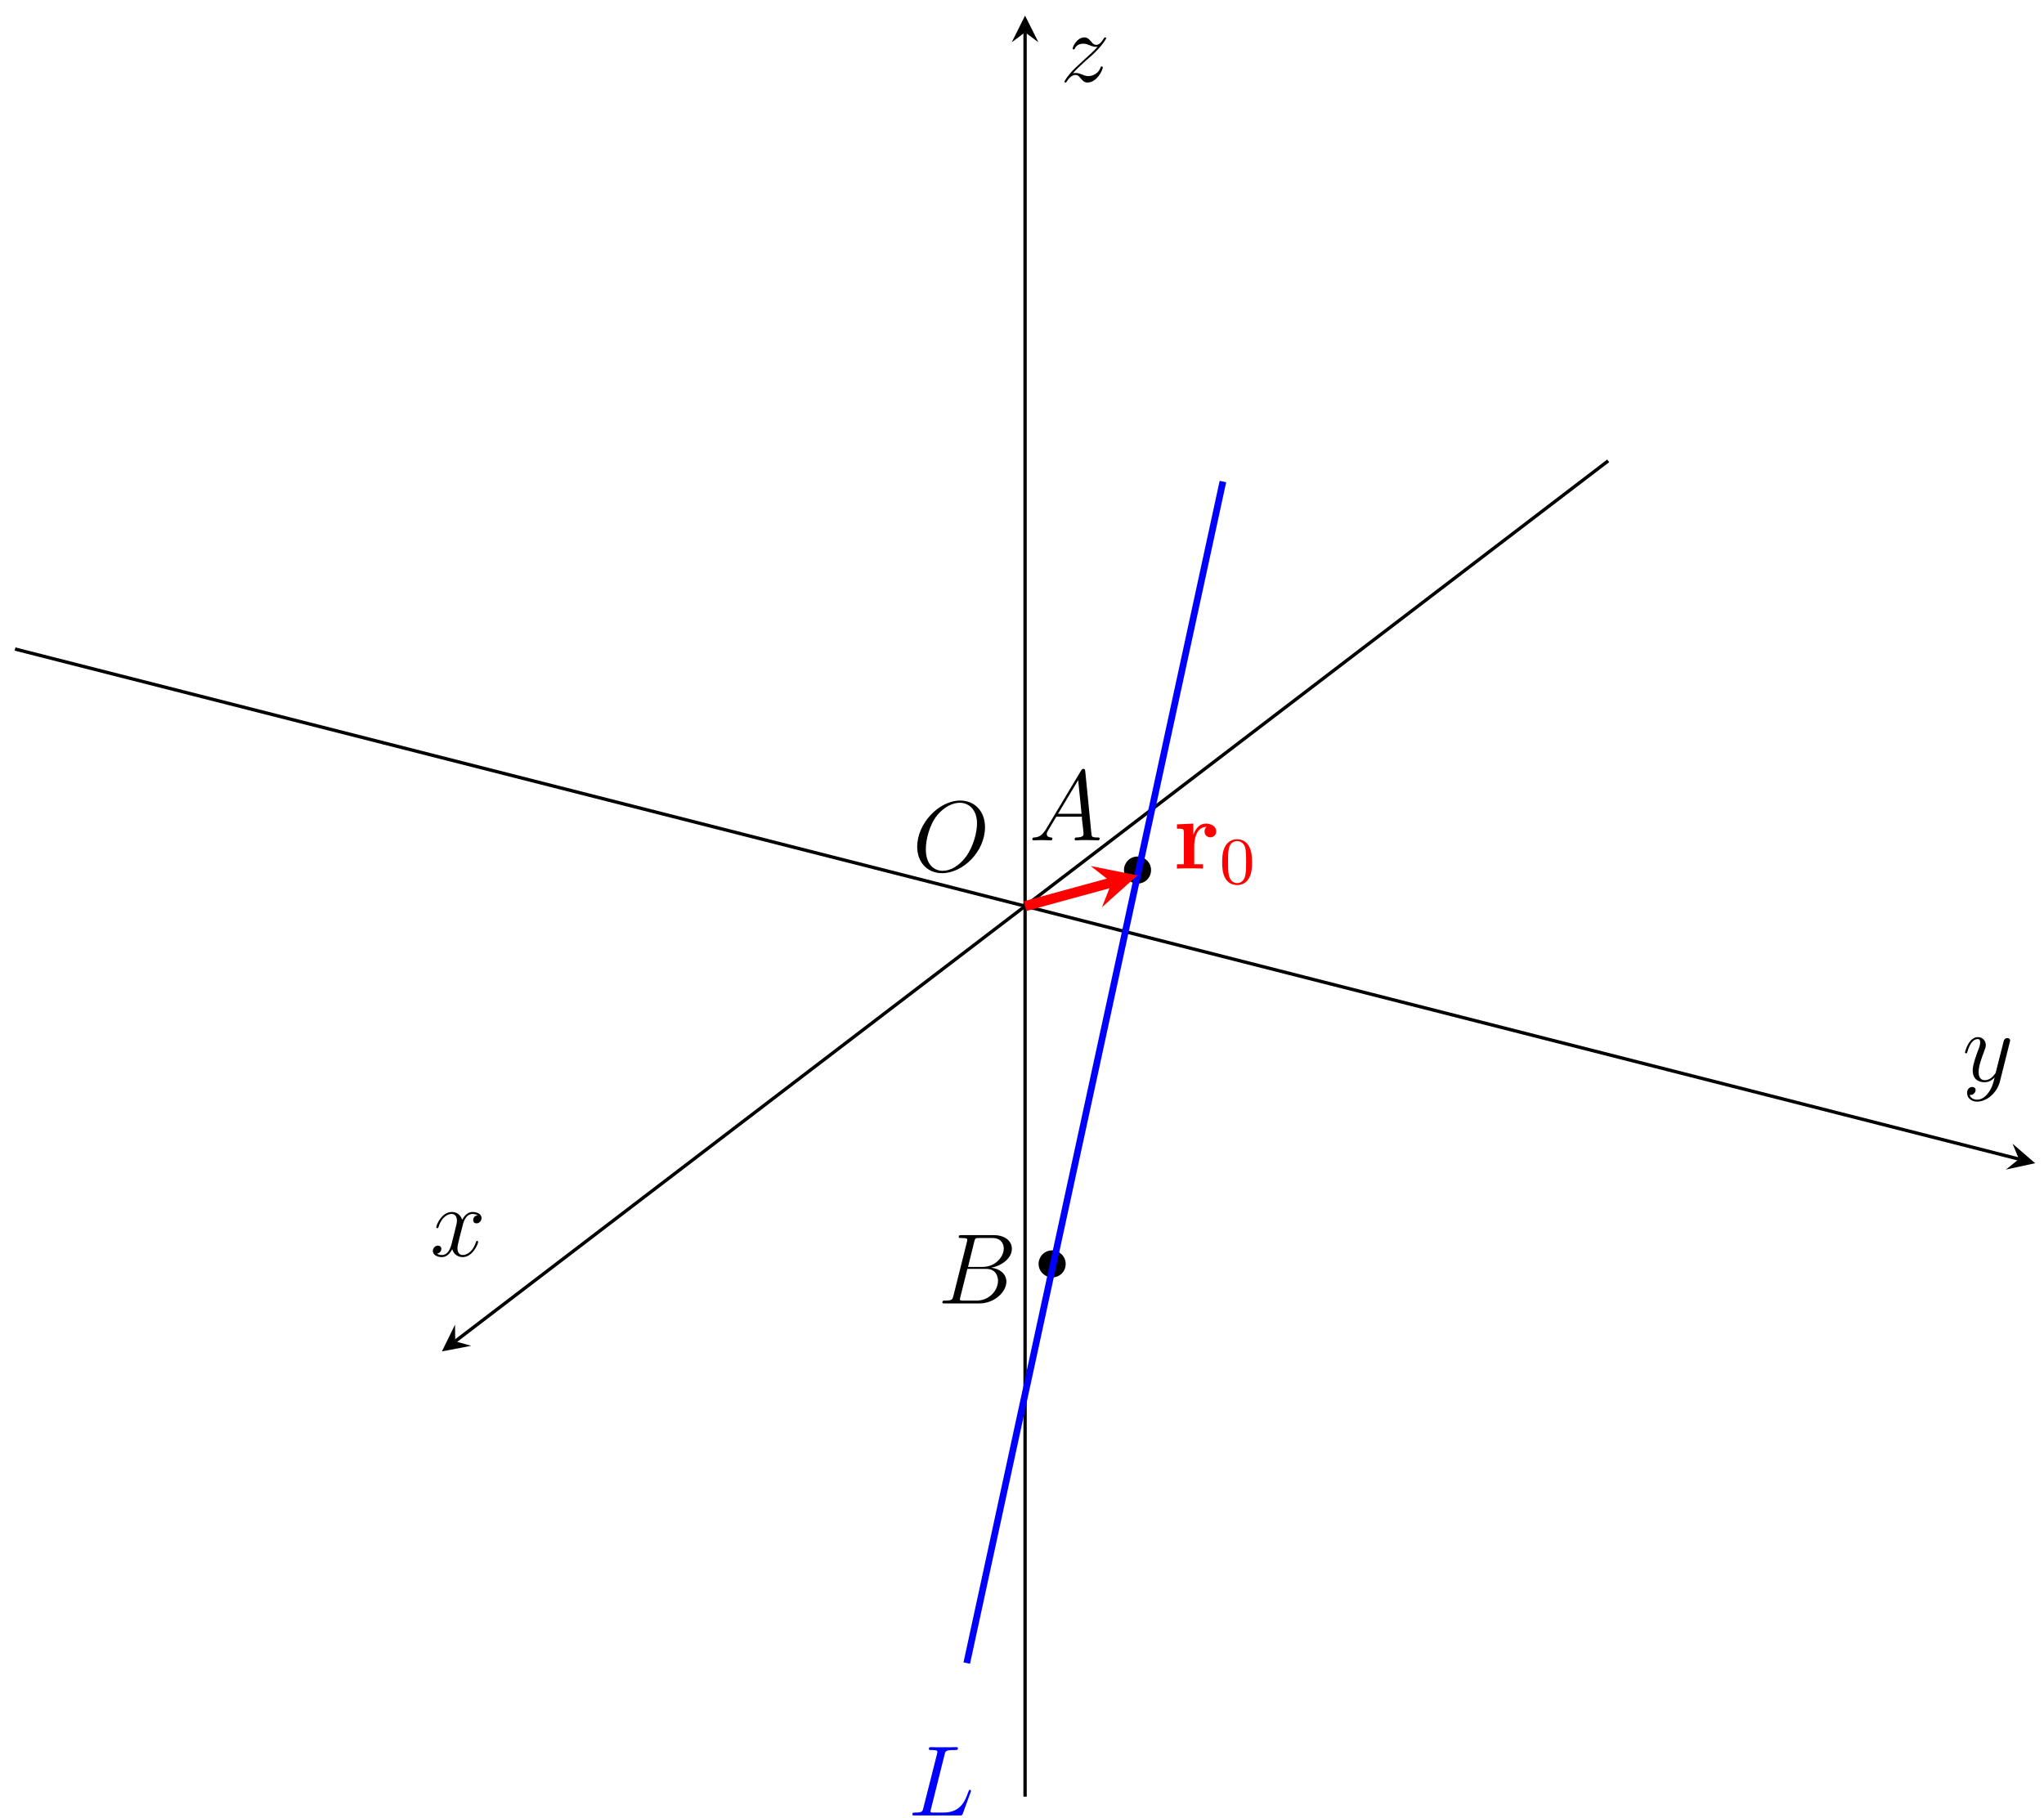
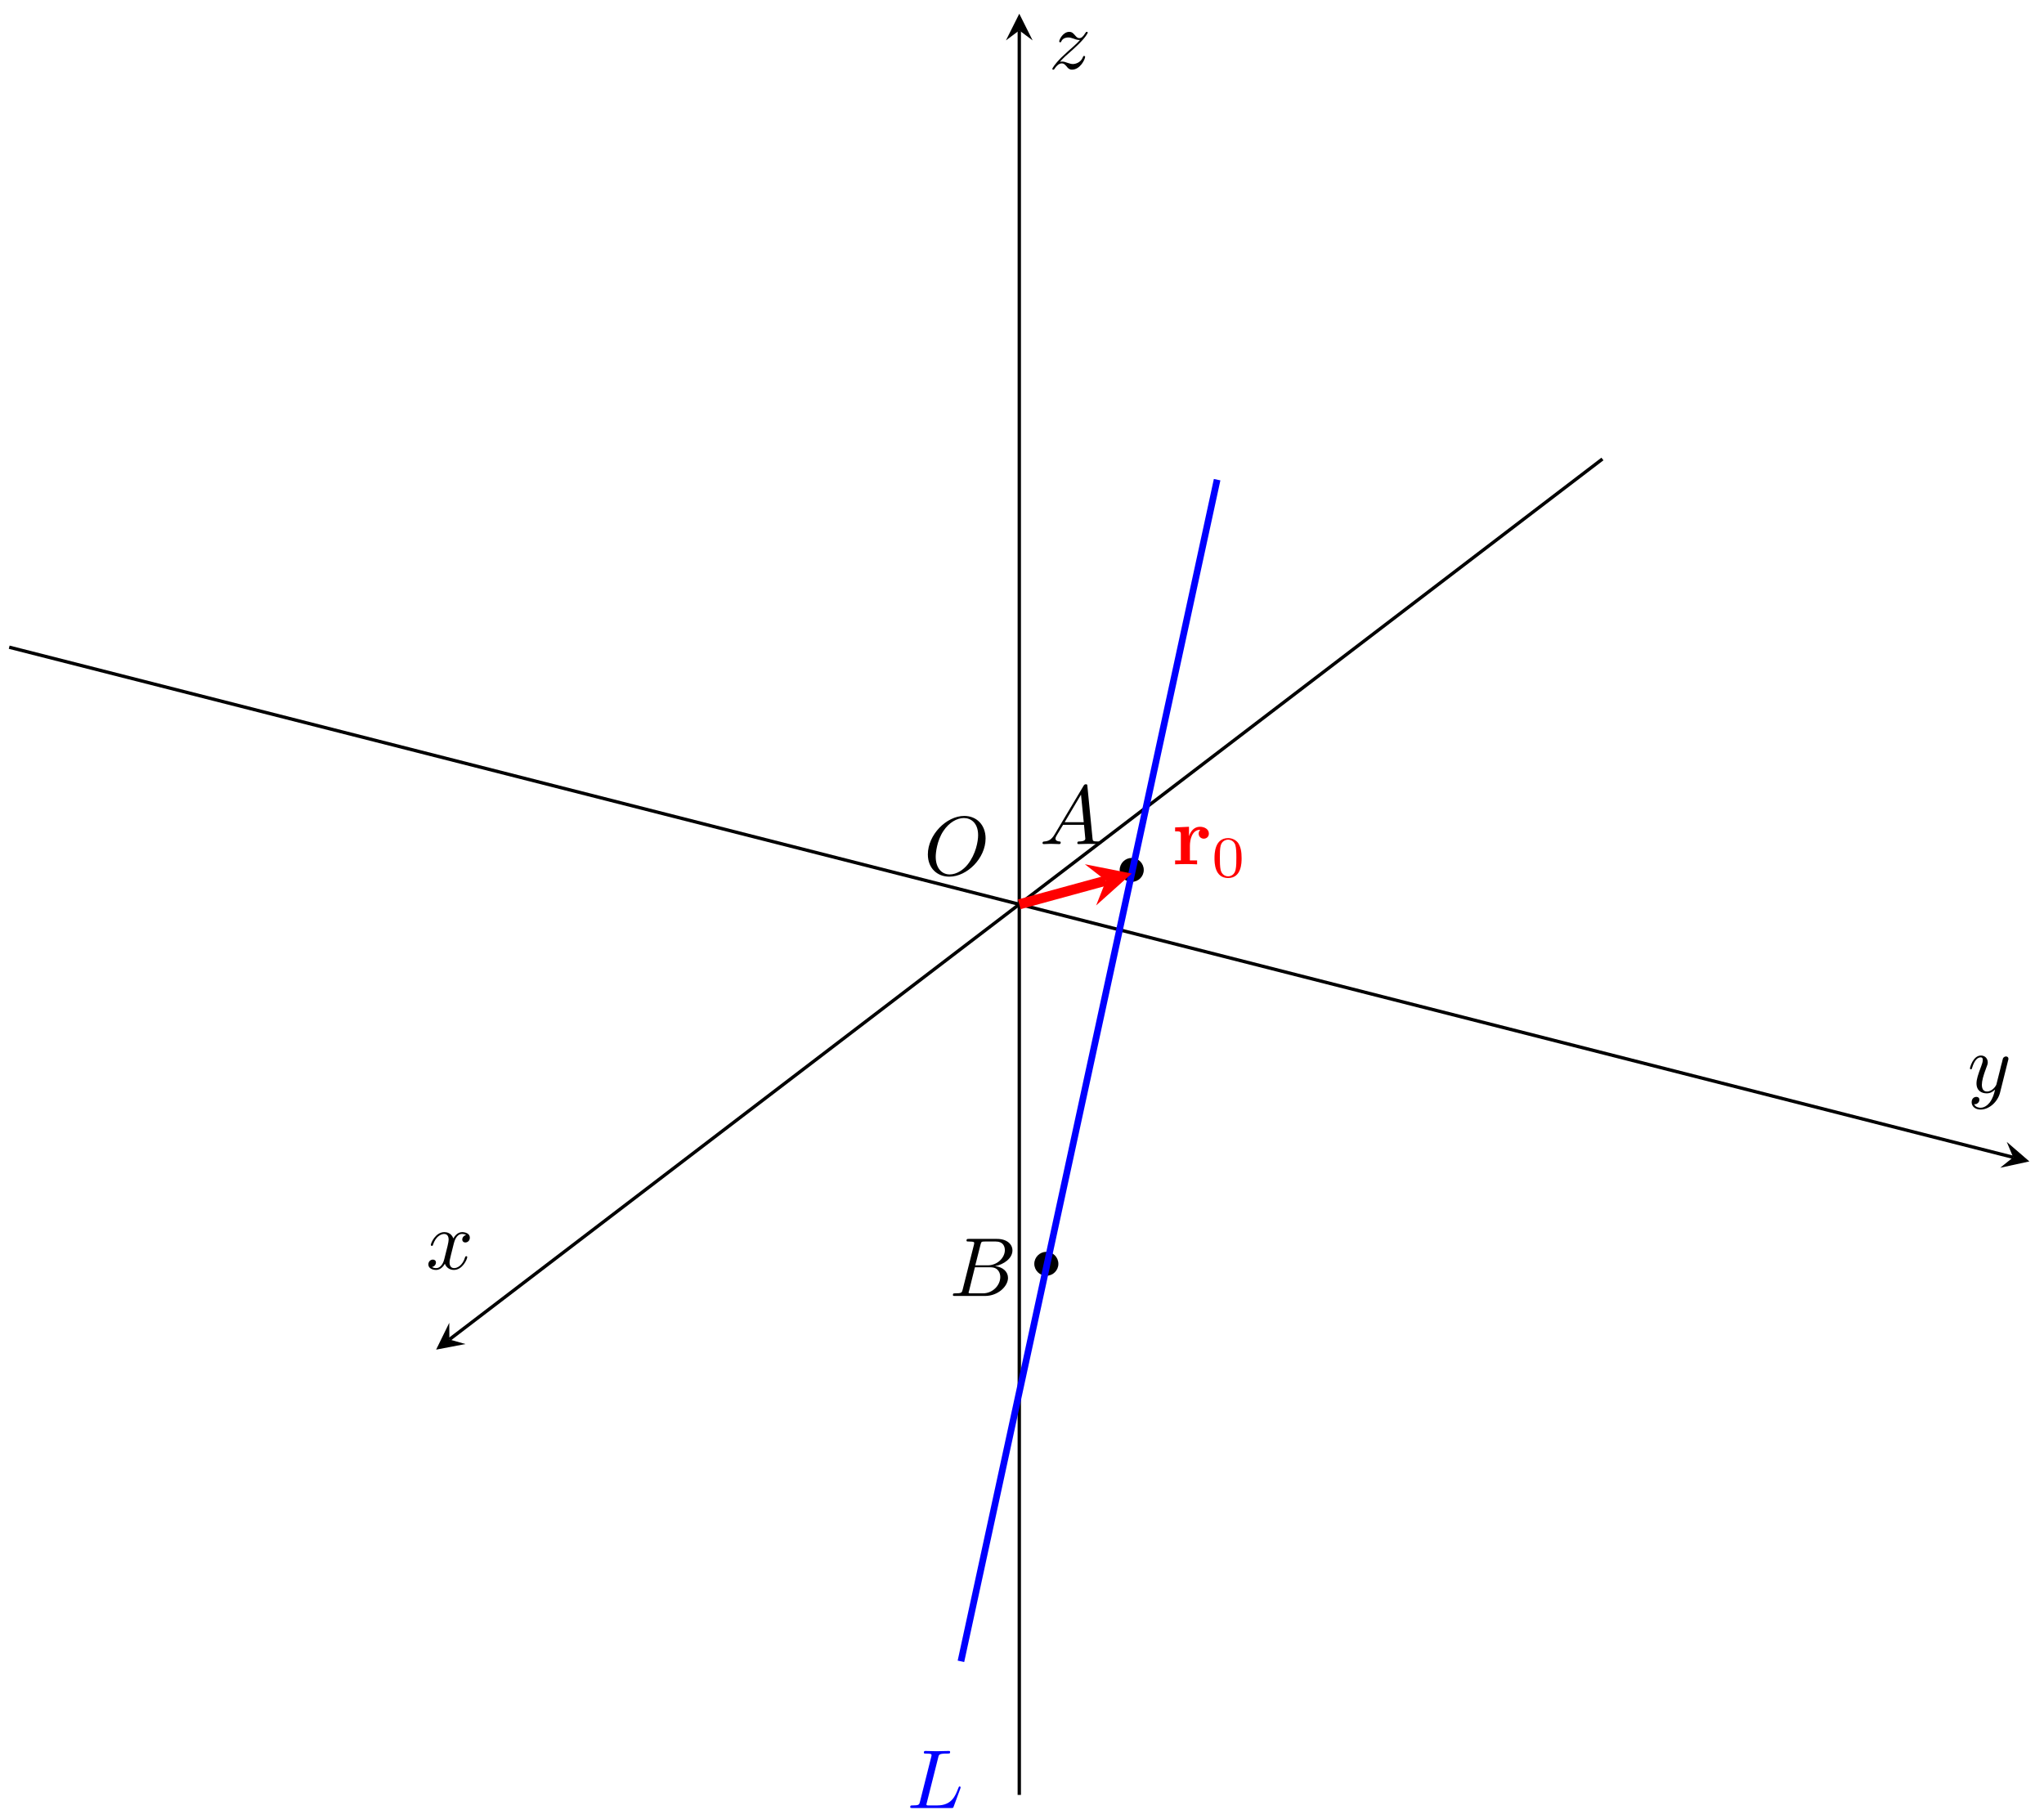
- <svg xmlns="http://www.w3.org/2000/svg" xmlns:xlink="http://www.w3.org/1999/xlink" width="244pt" height="217pt" viewBox="0 0 244 217" version="1.1">
+ <svg xmlns="http://www.w3.org/2000/svg" xmlns:xlink="http://www.w3.org/1999/xlink" width="244pt" height="216pt" viewBox="0 0 244 216" version="1.1">
  <defs>
    <g>
      <symbol overflow="visible" id="glyph0-0">
        <path style="stroke:none;" d="" />
      </symbol>
      <symbol overflow="visible" id="glyph0-1">
-         <path style="stroke:none;" d="M 8.672 -5.234 C 8.672 -7.203 7.391 -8.422 5.719 -8.422 C 3.156 -8.422 0.578 -5.672 0.578 -2.906 C 0.578 -1.031 1.812 0.25 3.547 0.25 C 6.062 0.25 8.672 -2.359 8.672 -5.234 Z M 3.625 -0.031 C 2.641 -0.031 1.609 -0.734 1.609 -2.609 C 1.609 -3.688 2 -5.469 2.969 -6.672 C 3.844 -7.719 4.859 -8.156 5.656 -8.156 C 6.703 -8.156 7.719 -7.391 7.719 -5.672 C 7.719 -4.609 7.266 -2.938 6.469 -1.812 C 5.594 -0.578 4.5 -0.031 3.625 -0.031 Z M 3.625 -0.031 " />
+         <path style="stroke:none;" d="M 7.375 -4.344 C 7.375 -5.953 6.312 -7.031 4.828 -7.031 C 2.688 -7.031 0.484 -4.766 0.484 -2.438 C 0.484 -0.781 1.609 0.219 3.047 0.219 C 5.156 0.219 7.375 -1.969 7.375 -4.344 Z M 3.094 -0.047 C 2.109 -0.047 1.422 -0.844 1.422 -2.156 C 1.422 -2.609 1.562 -4.062 2.328 -5.219 C 3.016 -6.266 3.984 -6.781 4.781 -6.781 C 5.594 -6.781 6.484 -6.219 6.484 -4.734 C 6.484 -4.016 6.219 -2.469 5.234 -1.234 C 4.75 -0.625 3.938 -0.047 3.094 -0.047 Z M 3.094 -0.047 " />
      </symbol>
      <symbol overflow="visible" id="glyph0-2">
-         <path style="stroke:none;" d="M 2.031 -1.328 C 1.609 -0.625 1.203 -0.375 0.641 -0.344 C 0.5 -0.328 0.406 -0.328 0.406 -0.125 C 0.406 -0.047 0.469 0 0.547 0 C 0.766 0 1.297 -0.031 1.516 -0.031 C 1.859 -0.031 2.25 0 2.578 0 C 2.656 0 2.797 0 2.797 -0.234 C 2.797 -0.328 2.703 -0.344 2.625 -0.344 C 2.359 -0.375 2.125 -0.469 2.125 -0.75 C 2.125 -0.922 2.203 -1.047 2.359 -1.312 L 3.266 -2.828 L 6.312 -2.828 C 6.328 -2.719 6.328 -2.625 6.328 -2.516 C 6.375 -2.203 6.516 -0.953 6.516 -0.734 C 6.516 -0.375 5.906 -0.344 5.719 -0.344 C 5.578 -0.344 5.453 -0.344 5.453 -0.125 C 5.453 0 5.562 0 5.625 0 C 5.828 0 6.078 -0.031 6.281 -0.031 L 6.953 -0.031 C 7.688 -0.031 8.219 0 8.219 0 C 8.312 0 8.438 0 8.438 -0.234 C 8.438 -0.344 8.328 -0.344 8.156 -0.344 C 7.5 -0.344 7.484 -0.453 7.453 -0.812 L 6.719 -8.266 C 6.688 -8.516 6.641 -8.531 6.516 -8.531 C 6.391 -8.531 6.328 -8.516 6.219 -8.328 Z M 3.469 -3.172 L 5.875 -7.188 L 6.281 -3.172 Z M 3.469 -3.172 " />
+         <path style="stroke:none;" d="M 1.781 -1.141 C 1.391 -0.484 1 -0.344 0.562 -0.312 C 0.438 -0.297 0.344 -0.297 0.344 -0.109 C 0.344 -0.047 0.406 0 0.484 0 C 0.75 0 1.062 -0.031 1.328 -0.031 C 1.672 -0.031 2.016 0 2.328 0 C 2.391 0 2.516 0 2.516 -0.188 C 2.516 -0.297 2.438 -0.312 2.359 -0.312 C 2.141 -0.328 1.891 -0.406 1.891 -0.656 C 1.891 -0.781 1.953 -0.891 2.031 -1.031 L 2.797 -2.297 L 5.297 -2.297 C 5.312 -2.094 5.453 -0.734 5.453 -0.641 C 5.453 -0.344 4.938 -0.312 4.734 -0.312 C 4.594 -0.312 4.5 -0.312 4.5 -0.109 C 4.5 0 4.609 0 4.641 0 C 5.047 0 5.469 -0.031 5.875 -0.031 C 6.125 -0.031 6.766 0 7.016 0 C 7.062 0 7.188 0 7.188 -0.203 C 7.188 -0.312 7.094 -0.312 6.953 -0.312 C 6.344 -0.312 6.344 -0.375 6.312 -0.672 L 5.703 -6.891 C 5.688 -7.094 5.688 -7.141 5.516 -7.141 C 5.359 -7.141 5.312 -7.062 5.25 -6.969 Z M 2.984 -2.609 L 4.938 -5.906 L 5.266 -2.609 Z M 2.984 -2.609 " />
      </symbol>
      <symbol overflow="visible" id="glyph0-3">
-         <path style="stroke:none;" d="M 4.375 -7.344 C 4.484 -7.797 4.531 -7.812 5 -7.812 L 6.547 -7.812 C 7.906 -7.812 7.906 -6.672 7.906 -6.562 C 7.906 -5.594 6.938 -4.359 5.359 -4.359 L 3.641 -4.359 Z M 6.391 -4.266 C 7.703 -4.5 8.875 -5.422 8.875 -6.516 C 8.875 -7.453 8.062 -8.156 6.703 -8.156 L 2.875 -8.156 C 2.641 -8.156 2.531 -8.156 2.531 -7.938 C 2.531 -7.812 2.641 -7.812 2.828 -7.812 C 3.547 -7.812 3.547 -7.719 3.547 -7.594 C 3.547 -7.562 3.547 -7.5 3.5 -7.312 L 1.891 -0.891 C 1.781 -0.469 1.75 -0.344 0.922 -0.344 C 0.688 -0.344 0.578 -0.344 0.578 -0.125 C 0.578 0 0.641 0 0.891 0 L 4.984 0 C 6.812 0 8.219 -1.391 8.219 -2.594 C 8.219 -3.578 7.359 -4.172 6.391 -4.266 Z M 4.703 -0.344 L 3.078 -0.344 C 2.922 -0.344 2.891 -0.344 2.828 -0.359 C 2.688 -0.375 2.672 -0.391 2.672 -0.484 C 2.672 -0.578 2.703 -0.641 2.719 -0.75 L 3.562 -4.125 L 5.812 -4.125 C 7.219 -4.125 7.219 -2.812 7.219 -2.719 C 7.219 -1.562 6.188 -0.344 4.703 -0.344 Z M 4.703 -0.344 " />
+         <path style="stroke:none;" d="M 1.594 -0.781 C 1.5 -0.391 1.469 -0.312 0.688 -0.312 C 0.516 -0.312 0.422 -0.312 0.422 -0.109 C 0.422 0 0.516 0 0.688 0 L 4.25 0 C 5.828 0 7 -1.172 7 -2.156 C 7 -2.875 6.422 -3.453 5.453 -3.562 C 6.484 -3.75 7.531 -4.484 7.531 -5.438 C 7.531 -6.172 6.875 -6.812 5.688 -6.812 L 2.328 -6.812 C 2.141 -6.812 2.047 -6.812 2.047 -6.609 C 2.047 -6.5 2.141 -6.5 2.328 -6.5 C 2.344 -6.5 2.531 -6.5 2.703 -6.484 C 2.875 -6.453 2.969 -6.453 2.969 -6.312 C 2.969 -6.281 2.953 -6.25 2.938 -6.125 Z M 3.094 -3.656 L 3.719 -6.125 C 3.812 -6.469 3.828 -6.5 4.25 -6.5 L 5.547 -6.5 C 6.422 -6.5 6.625 -5.906 6.625 -5.469 C 6.625 -4.594 5.766 -3.656 4.562 -3.656 Z M 2.656 -0.312 C 2.516 -0.312 2.5 -0.312 2.438 -0.312 C 2.328 -0.328 2.297 -0.344 2.297 -0.422 C 2.297 -0.453 2.297 -0.469 2.359 -0.641 L 3.047 -3.422 L 4.922 -3.422 C 5.875 -3.422 6.078 -2.688 6.078 -2.266 C 6.078 -1.281 5.188 -0.312 4 -0.312 Z M 2.656 -0.312 " />
      </symbol>
      <symbol overflow="visible" id="glyph0-4">
-         <path style="stroke:none;" d="M 4.391 -7.25 C 4.5 -7.703 4.531 -7.812 5.578 -7.812 C 5.906 -7.812 5.984 -7.812 5.984 -8.047 C 5.984 -8.156 5.859 -8.156 5.812 -8.156 C 5.562 -8.156 5.297 -8.141 5.062 -8.141 L 3.453 -8.141 C 3.234 -8.141 2.969 -8.156 2.734 -8.156 C 2.641 -8.156 2.516 -8.156 2.516 -7.938 C 2.516 -7.812 2.625 -7.812 2.797 -7.812 C 3.531 -7.812 3.531 -7.719 3.531 -7.594 C 3.531 -7.562 3.531 -7.5 3.484 -7.312 L 1.859 -0.891 C 1.75 -0.469 1.734 -0.344 0.891 -0.344 C 0.672 -0.344 0.547 -0.344 0.547 -0.125 C 0.547 0 0.625 0 0.859 0 L 6.219 0 C 6.484 0 6.484 -0.016 6.578 -0.234 L 7.5 -2.766 C 7.516 -2.828 7.547 -2.906 7.547 -2.938 C 7.547 -3.016 7.484 -3.062 7.422 -3.062 C 7.406 -3.062 7.344 -3.062 7.328 -3.016 C 7.297 -3 7.297 -2.969 7.203 -2.75 C 6.828 -1.703 6.281 -0.344 4.266 -0.344 L 3.125 -0.344 C 2.953 -0.344 2.922 -0.344 2.859 -0.359 C 2.719 -0.375 2.719 -0.391 2.719 -0.484 C 2.719 -0.578 2.734 -0.641 2.766 -0.75 Z M 4.391 -7.25 " />
+         <path style="stroke:none;" d="M 3.734 -6.031 C 3.812 -6.391 3.844 -6.5 4.781 -6.5 C 5.078 -6.5 5.156 -6.5 5.156 -6.688 C 5.156 -6.812 5.047 -6.812 5 -6.812 C 4.672 -6.812 3.859 -6.781 3.531 -6.781 C 3.234 -6.781 2.5 -6.812 2.203 -6.812 C 2.141 -6.812 2.016 -6.812 2.016 -6.609 C 2.016 -6.5 2.109 -6.5 2.297 -6.5 C 2.312 -6.5 2.5 -6.5 2.672 -6.484 C 2.844 -6.453 2.938 -6.453 2.938 -6.312 C 2.938 -6.281 2.938 -6.25 2.906 -6.125 L 1.562 -0.781 C 1.469 -0.391 1.453 -0.312 0.656 -0.312 C 0.484 -0.312 0.391 -0.312 0.391 -0.109 C 0.391 0 0.484 0 0.656 0 L 5.281 0 C 5.516 0 5.516 0 5.578 -0.172 L 6.375 -2.328 C 6.406 -2.438 6.406 -2.453 6.406 -2.469 C 6.406 -2.5 6.375 -2.578 6.297 -2.578 C 6.203 -2.578 6.188 -2.516 6.125 -2.359 C 5.781 -1.453 5.344 -0.312 3.625 -0.312 L 2.688 -0.312 C 2.547 -0.312 2.516 -0.312 2.469 -0.312 C 2.359 -0.328 2.328 -0.344 2.328 -0.422 C 2.328 -0.453 2.328 -0.469 2.375 -0.641 Z M 3.734 -6.031 " />
      </symbol>
      <symbol overflow="visible" id="glyph0-5">
-         <path style="stroke:none;" d="M 5.672 -4.875 C 5.281 -4.812 5.141 -4.516 5.141 -4.297 C 5.141 -4 5.359 -3.906 5.531 -3.906 C 5.891 -3.906 6.141 -4.219 6.141 -4.547 C 6.141 -5.047 5.562 -5.266 5.062 -5.266 C 4.344 -5.266 3.938 -4.547 3.828 -4.328 C 3.547 -5.219 2.812 -5.266 2.594 -5.266 C 1.375 -5.266 0.734 -3.703 0.734 -3.438 C 0.734 -3.391 0.781 -3.328 0.859 -3.328 C 0.953 -3.328 0.984 -3.406 1 -3.453 C 1.406 -4.781 2.219 -5.031 2.562 -5.031 C 3.094 -5.031 3.203 -4.531 3.203 -4.25 C 3.203 -3.984 3.125 -3.703 2.984 -3.125 L 2.578 -1.5 C 2.406 -0.781 2.062 -0.125 1.422 -0.125 C 1.359 -0.125 1.062 -0.125 0.812 -0.281 C 1.25 -0.359 1.344 -0.719 1.344 -0.859 C 1.344 -1.094 1.156 -1.25 0.938 -1.25 C 0.641 -1.25 0.328 -0.984 0.328 -0.609 C 0.328 -0.109 0.891 0.125 1.406 0.125 C 1.984 0.125 2.391 -0.328 2.641 -0.828 C 2.828 -0.125 3.438 0.125 3.875 0.125 C 5.094 0.125 5.734 -1.453 5.734 -1.703 C 5.734 -1.766 5.688 -1.812 5.625 -1.812 C 5.516 -1.812 5.5 -1.75 5.469 -1.656 C 5.141 -0.609 4.453 -0.125 3.906 -0.125 C 3.484 -0.125 3.266 -0.438 3.266 -0.922 C 3.266 -1.188 3.312 -1.375 3.5 -2.156 L 3.922 -3.797 C 4.094 -4.5 4.5 -5.031 5.062 -5.031 C 5.078 -5.031 5.422 -5.031 5.672 -4.875 Z M 5.672 -4.875 " />
+         <path style="stroke:none;" d="M 3.328 -3.016 C 3.391 -3.266 3.625 -4.188 4.312 -4.188 C 4.359 -4.188 4.609 -4.188 4.812 -4.062 C 4.531 -4 4.344 -3.766 4.344 -3.516 C 4.344 -3.359 4.453 -3.172 4.719 -3.172 C 4.938 -3.172 5.25 -3.344 5.25 -3.75 C 5.25 -4.266 4.672 -4.406 4.328 -4.406 C 3.75 -4.406 3.406 -3.875 3.281 -3.656 C 3.031 -4.312 2.5 -4.406 2.203 -4.406 C 1.172 -4.406 0.594 -3.125 0.594 -2.875 C 0.594 -2.766 0.703 -2.766 0.719 -2.766 C 0.797 -2.766 0.828 -2.797 0.844 -2.875 C 1.188 -3.938 1.844 -4.188 2.188 -4.188 C 2.375 -4.188 2.719 -4.094 2.719 -3.516 C 2.719 -3.203 2.547 -2.547 2.188 -1.141 C 2.031 -0.531 1.672 -0.109 1.234 -0.109 C 1.172 -0.109 0.953 -0.109 0.734 -0.234 C 0.984 -0.297 1.203 -0.5 1.203 -0.781 C 1.203 -1.047 0.984 -1.125 0.844 -1.125 C 0.531 -1.125 0.297 -0.875 0.297 -0.547 C 0.297 -0.094 0.781 0.109 1.219 0.109 C 1.891 0.109 2.25 -0.594 2.266 -0.641 C 2.391 -0.281 2.75 0.109 3.344 0.109 C 4.375 0.109 4.938 -1.172 4.938 -1.422 C 4.938 -1.531 4.859 -1.531 4.828 -1.531 C 4.734 -1.531 4.719 -1.484 4.688 -1.422 C 4.359 -0.344 3.688 -0.109 3.375 -0.109 C 2.984 -0.109 2.828 -0.422 2.828 -0.766 C 2.828 -0.984 2.875 -1.203 2.984 -1.641 Z M 3.328 -3.016 " />
      </symbol>
      <symbol overflow="visible" id="glyph0-6">
-         <path style="stroke:none;" d="M 3.141 1.344 C 2.828 1.797 2.359 2.203 1.766 2.203 C 1.625 2.203 1.047 2.172 0.875 1.625 C 0.906 1.641 0.969 1.641 0.984 1.641 C 1.344 1.641 1.594 1.328 1.594 1.047 C 1.594 0.781 1.359 0.688 1.188 0.688 C 0.984 0.688 0.578 0.828 0.578 1.406 C 0.578 2.016 1.094 2.438 1.766 2.438 C 2.969 2.438 4.172 1.344 4.5 0.016 L 5.672 -4.656 C 5.688 -4.703 5.719 -4.781 5.719 -4.859 C 5.719 -5.031 5.562 -5.156 5.391 -5.156 C 5.281 -5.156 5.031 -5.109 4.938 -4.75 L 4.047 -1.234 C 4 -1.016 4 -0.984 3.891 -0.859 C 3.656 -0.531 3.266 -0.125 2.688 -0.125 C 2.016 -0.125 1.953 -0.781 1.953 -1.094 C 1.953 -1.781 2.281 -2.703 2.609 -3.562 C 2.734 -3.906 2.812 -4.078 2.812 -4.312 C 2.812 -4.812 2.453 -5.266 1.859 -5.266 C 0.766 -5.266 0.328 -3.531 0.328 -3.438 C 0.328 -3.391 0.375 -3.328 0.453 -3.328 C 0.562 -3.328 0.578 -3.375 0.625 -3.547 C 0.906 -4.547 1.359 -5.031 1.828 -5.031 C 1.938 -5.031 2.141 -5.031 2.141 -4.641 C 2.141 -4.328 2.016 -3.984 1.828 -3.531 C 1.25 -1.953 1.25 -1.562 1.25 -1.281 C 1.25 -0.141 2.062 0.125 2.656 0.125 C 3 0.125 3.438 0.016 3.844 -0.438 L 3.859 -0.422 C 3.688 0.281 3.562 0.75 3.141 1.344 Z M 3.141 1.344 " />
+         <path style="stroke:none;" d="M 4.844 -3.797 C 4.891 -3.938 4.891 -3.953 4.891 -4.031 C 4.891 -4.203 4.75 -4.297 4.594 -4.297 C 4.5 -4.297 4.344 -4.234 4.25 -4.094 C 4.234 -4.031 4.141 -3.734 4.109 -3.547 C 4.031 -3.297 3.969 -3.016 3.906 -2.75 L 3.453 -0.953 C 3.422 -0.812 2.984 -0.109 2.328 -0.109 C 1.828 -0.109 1.719 -0.547 1.719 -0.922 C 1.719 -1.375 1.891 -2 2.219 -2.875 C 2.375 -3.281 2.422 -3.391 2.422 -3.594 C 2.422 -4.031 2.109 -4.406 1.609 -4.406 C 0.656 -4.406 0.297 -2.953 0.297 -2.875 C 0.297 -2.766 0.391 -2.766 0.406 -2.766 C 0.516 -2.766 0.516 -2.797 0.562 -2.953 C 0.844 -3.891 1.234 -4.188 1.578 -4.188 C 1.656 -4.188 1.828 -4.188 1.828 -3.875 C 1.828 -3.625 1.719 -3.359 1.656 -3.172 C 1.25 -2.109 1.078 -1.547 1.078 -1.078 C 1.078 -0.188 1.703 0.109 2.297 0.109 C 2.688 0.109 3.016 -0.062 3.297 -0.344 C 3.172 0.172 3.047 0.672 2.656 1.203 C 2.391 1.531 2.016 1.828 1.562 1.828 C 1.422 1.828 0.969 1.797 0.797 1.406 C 0.953 1.406 1.094 1.406 1.219 1.281 C 1.328 1.203 1.422 1.062 1.422 0.875 C 1.422 0.562 1.156 0.531 1.062 0.531 C 0.828 0.531 0.5 0.688 0.5 1.172 C 0.5 1.672 0.938 2.047 1.562 2.047 C 2.578 2.047 3.609 1.141 3.891 0.016 Z M 4.844 -3.797 " />
      </symbol>
      <symbol overflow="visible" id="glyph0-7">
-         <path style="stroke:none;" d="M 1.516 -0.969 C 2.031 -1.547 2.453 -1.922 3.047 -2.469 C 3.766 -3.078 4.078 -3.375 4.25 -3.562 C 5.078 -4.391 5.5 -5.078 5.5 -5.172 C 5.5 -5.266 5.406 -5.266 5.375 -5.266 C 5.297 -5.266 5.266 -5.219 5.219 -5.141 C 4.906 -4.625 4.625 -4.375 4.312 -4.375 C 4.062 -4.375 3.938 -4.484 3.703 -4.766 C 3.453 -5.062 3.25 -5.266 2.906 -5.266 C 2.031 -5.266 1.5 -4.188 1.5 -3.938 C 1.5 -3.891 1.516 -3.828 1.625 -3.828 C 1.719 -3.828 1.734 -3.875 1.766 -3.953 C 1.969 -4.438 2.547 -4.516 2.766 -4.516 C 3.031 -4.516 3.266 -4.438 3.516 -4.328 C 3.969 -4.141 4.156 -4.141 4.281 -4.141 C 4.359 -4.141 4.406 -4.141 4.469 -4.141 C 4.078 -3.688 3.438 -3.109 2.891 -2.625 L 1.688 -1.5 C 0.953 -0.766 0.516 -0.062 0.516 0.031 C 0.516 0.094 0.578 0.125 0.641 0.125 C 0.719 0.125 0.734 0.109 0.812 -0.031 C 1 -0.328 1.391 -0.781 1.828 -0.781 C 2.078 -0.781 2.203 -0.688 2.438 -0.391 C 2.672 -0.125 2.875 0.125 3.25 0.125 C 4.422 0.125 5.094 -1.406 5.094 -1.672 C 5.094 -1.719 5.078 -1.797 4.953 -1.797 C 4.859 -1.797 4.859 -1.75 4.812 -1.625 C 4.547 -0.922 3.844 -0.641 3.375 -0.641 C 3.125 -0.641 2.891 -0.719 2.641 -0.828 C 2.156 -1.016 2.031 -1.016 1.875 -1.016 C 1.75 -1.016 1.625 -1.016 1.516 -0.969 Z M 1.516 -0.969 " />
+         <path style="stroke:none;" d="M 1.328 -0.828 C 1.859 -1.406 2.156 -1.656 2.516 -1.969 C 2.516 -1.969 3.125 -2.5 3.484 -2.859 C 4.438 -3.781 4.656 -4.266 4.656 -4.312 C 4.656 -4.406 4.562 -4.406 4.547 -4.406 C 4.469 -4.406 4.453 -4.391 4.391 -4.297 C 4.094 -3.812 3.891 -3.656 3.656 -3.656 C 3.406 -3.656 3.297 -3.812 3.141 -3.984 C 2.953 -4.203 2.781 -4.406 2.453 -4.406 C 1.703 -4.406 1.25 -3.484 1.25 -3.266 C 1.25 -3.219 1.281 -3.156 1.359 -3.156 C 1.453 -3.156 1.469 -3.203 1.5 -3.266 C 1.688 -3.734 2.266 -3.734 2.344 -3.734 C 2.547 -3.734 2.734 -3.672 2.969 -3.594 C 3.375 -3.438 3.484 -3.438 3.734 -3.438 C 3.375 -3.016 2.547 -2.297 2.359 -2.141 L 1.453 -1.297 C 0.781 -0.625 0.422 -0.062 0.422 0.016 C 0.422 0.109 0.531 0.109 0.547 0.109 C 0.625 0.109 0.641 0.094 0.703 -0.016 C 0.938 -0.375 1.234 -0.641 1.562 -0.641 C 1.781 -0.641 1.891 -0.547 2.141 -0.266 C 2.297 -0.047 2.484 0.109 2.766 0.109 C 3.766 0.109 4.344 -1.156 4.344 -1.422 C 4.344 -1.469 4.297 -1.531 4.219 -1.531 C 4.125 -1.531 4.109 -1.469 4.078 -1.391 C 3.844 -0.75 3.203 -0.562 2.875 -0.562 C 2.688 -0.562 2.5 -0.625 2.297 -0.688 C 1.953 -0.812 1.797 -0.859 1.594 -0.859 C 1.578 -0.859 1.422 -0.859 1.328 -0.828 Z M 1.328 -0.828 " />
      </symbol>
      <symbol overflow="visible" id="glyph1-0">
        <path style="stroke:none;" d="" />
      </symbol>
      <symbol overflow="visible" id="glyph1-1">
-         <path style="stroke:none;" d="M 6.172 -2.891 C 6.172 -3.797 5.406 -4.5 4.562 -4.5 C 3.609 -4.5 2.938 -3.734 2.938 -2.891 C 2.938 -1.906 3.781 -1.266 4.547 -1.266 C 5.438 -1.266 6.172 -1.953 6.172 -2.891 Z M 6.172 -2.891 " />
+         <path style="stroke:none;" d="M 5.312 -2.297 C 5.312 -3.094 4.672 -3.734 3.875 -3.734 C 3.094 -3.734 2.438 -3.094 2.438 -2.297 C 2.438 -1.516 3.094 -0.875 3.875 -0.875 C 4.672 -0.875 5.312 -1.516 5.312 -2.297 Z M 5.312 -2.297 " />
      </symbol>
      <symbol overflow="visible" id="glyph2-0">
        <path style="stroke:none;" d="" />
      </symbol>
      <symbol overflow="visible" id="glyph2-1">
-         <path style="stroke:none;" d="M 2.484 -2.688 C 2.484 -3.078 2.562 -4.984 3.969 -4.984 C 3.797 -4.859 3.719 -4.656 3.719 -4.438 C 3.719 -3.938 4.109 -3.734 4.406 -3.734 C 4.703 -3.734 5.109 -3.938 5.109 -4.438 C 5.109 -5.047 4.484 -5.375 3.906 -5.375 C 2.969 -5.375 2.562 -4.547 2.391 -4.047 L 2.375 -4.047 L 2.375 -5.375 L 0.422 -5.281 L 0.422 -4.766 C 1.156 -4.766 1.25 -4.766 1.25 -4.297 L 1.25 -0.516 L 0.422 -0.516 L 0.422 0 C 0.688 -0.031 1.594 -0.031 1.922 -0.031 C 2.266 -0.031 3.234 -0.031 3.531 0 L 3.531 -0.516 L 2.484 -0.516 Z M 2.484 -2.688 " />
+         <path style="stroke:none;" d="M 2.031 -3.359 L 2.031 -4.484 L 0.375 -4.406 L 0.375 -3.938 C 0.984 -3.938 1.062 -3.938 1.062 -3.547 L 1.062 -0.469 L 0.375 -0.469 L 0.375 0 C 0.719 -0.016 1.172 -0.031 1.625 -0.031 C 2 -0.031 2.641 -0.031 3 0 L 3 -0.469 L 2.141 -0.469 L 2.141 -2.219 C 2.141 -2.906 2.375 -4.125 3.375 -4.125 C 3.375 -4.109 3.188 -3.953 3.188 -3.672 C 3.188 -3.266 3.516 -3.062 3.797 -3.062 C 4.094 -3.062 4.406 -3.266 4.406 -3.672 C 4.406 -4.203 3.875 -4.484 3.344 -4.484 C 2.656 -4.484 2.25 -3.984 2.031 -3.359 Z M 2.031 -3.359 " />
      </symbol>
      <symbol overflow="visible" id="glyph3-0">
        <path style="stroke:none;" d="" />
      </symbol>
      <symbol overflow="visible" id="glyph3-1">
-         <path style="stroke:none;" d="M 3.891 -2.547 C 3.891 -3.391 3.812 -3.906 3.547 -4.422 C 3.203 -5.125 2.547 -5.297 2.109 -5.297 C 1.109 -5.297 0.734 -4.547 0.625 -4.328 C 0.344 -3.75 0.328 -2.953 0.328 -2.547 C 0.328 -2.016 0.344 -1.219 0.734 -0.578 C 1.094 0.016 1.688 0.172 2.109 0.172 C 2.5 0.172 3.172 0.047 3.578 -0.734 C 3.875 -1.312 3.891 -2.031 3.891 -2.547 Z M 2.109 -0.062 C 1.844 -0.062 1.297 -0.188 1.125 -1.016 C 1.031 -1.469 1.031 -2.219 1.031 -2.641 C 1.031 -3.188 1.031 -3.75 1.125 -4.188 C 1.297 -5 1.906 -5.078 2.109 -5.078 C 2.375 -5.078 2.938 -4.938 3.094 -4.219 C 3.188 -3.781 3.188 -3.172 3.188 -2.641 C 3.188 -2.172 3.188 -1.453 3.094 -1 C 2.922 -0.172 2.375 -0.062 2.109 -0.062 Z M 2.109 -0.062 " />
+         <path style="stroke:none;" d="M 3.594 -2.219 C 3.594 -2.984 3.5 -3.547 3.188 -4.031 C 2.969 -4.344 2.531 -4.625 1.984 -4.625 C 0.359 -4.625 0.359 -2.719 0.359 -2.219 C 0.359 -1.719 0.359 0.141 1.984 0.141 C 3.594 0.141 3.594 -1.719 3.594 -2.219 Z M 1.984 -0.062 C 1.656 -0.062 1.234 -0.25 1.094 -0.812 C 1 -1.219 1 -1.797 1 -2.312 C 1 -2.828 1 -3.359 1.094 -3.734 C 1.25 -4.281 1.688 -4.438 1.984 -4.438 C 2.359 -4.438 2.719 -4.203 2.844 -3.797 C 2.953 -3.422 2.969 -2.922 2.969 -2.312 C 2.969 -1.797 2.969 -1.281 2.875 -0.844 C 2.734 -0.203 2.266 -0.062 1.984 -0.062 Z M 1.984 -0.062 " />
      </symbol>
    </g>
    <clipPath id="clip1">
-       <path d="M 109 95 L 118 95 L 118 105 L 109 105 Z M 109 95 " />
+       <path d="M 110 97 L 118 97 L 118 105 L 110 105 Z M 110 97 " />
    </clipPath>
    <clipPath id="clip2">
-       <path d="M -67.82 236.984 L -67.82 24.332 L 71.402 -81.996 L 312.551 -20.609 L 312.551 192.043 L 173.328 298.371 Z M -67.82 236.984 " />
+       <path d="M -68.516 236.758 L -68.516 24.105 L 70.711 -82.223 L 311.867 -20.836 L 311.867 191.816 L 172.641 298.145 Z M -68.516 236.758 " />
    </clipPath>
    <clipPath id="clip3">
-       <path d="M 134 102 L 138 102 L 138 106 L 134 106 Z M 134 102 " />
+       <path d="M 133 102 L 137 102 L 137 106 L 133 106 Z M 133 102 " />
    </clipPath>
    <clipPath id="clip4">
-       <path d="M -67.82 236.984 L -67.82 24.332 L 71.402 -81.996 L 312.551 -20.609 L 312.551 192.043 L 173.328 298.371 Z M -67.82 236.984 " />
+       <path d="M -68.516 236.758 L -68.516 24.105 L 70.711 -82.223 L 311.867 -20.836 L 311.867 191.816 L 172.641 298.145 Z M -68.516 236.758 " />
    </clipPath>
    <clipPath id="clip5">
-       <path d="M 123 149 L 128 149 L 128 153 L 123 153 Z M 123 149 " />
+       <path d="M 123 149 L 127 149 L 127 153 L 123 153 Z M 123 149 " />
    </clipPath>
    <clipPath id="clip6">
-       <path d="M -67.82 236.984 L -67.82 24.332 L 71.402 -81.996 L 312.551 -20.609 L 312.551 192.043 L 173.328 298.371 Z M -67.82 236.984 " />
+       <path d="M -68.516 236.758 L -68.516 24.105 L 70.711 -82.223 L 311.867 -20.836 L 311.867 191.816 L 172.641 298.145 Z M -68.516 236.758 " />
    </clipPath>
    <clipPath id="clip7">
-       <path d="M 123 91 L 132 91 L 132 101 L 123 101 Z M 123 91 " />
+       <path d="M 124 93 L 132 93 L 132 101 L 124 101 Z M 124 93 " />
    </clipPath>
    <clipPath id="clip8">
-       <path d="M -67.82 236.984 L -67.82 24.332 L 71.402 -81.996 L 312.551 -20.609 L 312.551 192.043 L 173.328 298.371 Z M -67.82 236.984 " />
+       <path d="M -68.516 236.758 L -68.516 24.105 L 70.711 -82.223 L 311.867 -20.836 L 311.867 191.816 L 172.641 298.145 Z M -68.516 236.758 " />
    </clipPath>
    <clipPath id="clip9">
-       <path d="M 112 147 L 121 147 L 121 156 L 112 156 Z M 112 147 " />
+       <path d="M 113 147 L 121 147 L 121 155 L 113 155 Z M 113 147 " />
    </clipPath>
    <clipPath id="clip10">
-       <path d="M -67.82 236.984 L -67.82 24.332 L 71.402 -81.996 L 312.551 -20.609 L 312.551 192.043 L 173.328 298.371 Z M -67.82 236.984 " />
+       <path d="M -68.516 236.758 L -68.516 24.105 L 70.711 -82.223 L 311.867 -20.836 L 311.867 191.816 L 172.641 298.145 Z M -68.516 236.758 " />
    </clipPath>
    <clipPath id="clip11">
-       <path d="M 104 46 L 158 46 L 158 210 L 104 210 Z M 104 46 " />
+       <path d="M 103 45 L 157 45 L 157 210 L 103 210 Z M 103 45 " />
    </clipPath>
    <clipPath id="clip12">
-       <path d="M -67.82 236.984 L -67.82 24.332 L 71.402 -81.996 L 312.551 -20.609 L 312.551 192.043 L 173.328 298.371 Z M -67.82 236.984 " />
+       <path d="M -68.516 236.758 L -68.516 24.105 L 70.711 -82.223 L 311.867 -20.836 L 311.867 191.816 L 172.641 298.145 Z M -68.516 236.758 " />
    </clipPath>
    <clipPath id="clip13">
-       <path d="M 108 208 L 116 208 L 116 217 L 108 217 Z M 108 208 " />
+       <path d="M 108 209 L 115 209 L 115 216 L 108 216 Z M 108 209 " />
    </clipPath>
    <clipPath id="clip14">
-       <path d="M -67.82 236.984 L -67.82 24.332 L 71.402 -81.996 L 312.551 -20.609 L 312.551 192.043 L 173.328 298.371 Z M -67.82 236.984 " />
+       <path d="M -68.516 236.758 L -68.516 24.105 L 70.711 -82.223 L 311.867 -20.836 L 311.867 191.816 L 172.641 298.145 Z M -68.516 236.758 " />
    </clipPath>
    <clipPath id="clip15">
-       <path d="M 105 88 L 150 88 L 150 126 L 105 126 Z M 105 88 " />
+       <path d="M 104 88 L 149 88 L 149 125 L 104 125 Z M 104 88 " />
    </clipPath>
    <clipPath id="clip16">
-       <path d="M -67.82 236.984 L -67.82 24.332 L 71.402 -81.996 L 312.551 -20.609 L 312.551 192.043 L 173.328 298.371 Z M -67.82 236.984 " />
+       <path d="M -68.516 236.758 L -68.516 24.105 L 70.711 -82.223 L 311.867 -20.836 L 311.867 191.816 L 172.641 298.145 Z M -68.516 236.758 " />
    </clipPath>
    <clipPath id="clip17">
-       <path d="M 130 103 L 136 103 L 136 109 L 130 109 Z M 130 103 " />
+       <path d="M 129 103 L 136 103 L 136 109 L 129 109 Z M 129 103 " />
    </clipPath>
    <clipPath id="clip18">
-       <path d="M -67.82 236.984 L -67.82 24.332 L 71.402 -81.996 L 312.551 -20.609 L 312.551 192.043 L 173.328 298.371 Z M -67.82 236.984 " />
+       <path d="M -68.516 236.758 L -68.516 24.105 L 70.711 -82.223 L 311.867 -20.836 L 311.867 191.816 L 172.641 298.145 Z M -68.516 236.758 " />
    </clipPath>
    <clipPath id="clip19">
-       <path d="M 140 98 L 146 98 L 146 104 L 140 104 Z M 140 98 " />
+       <path d="M 140 98 L 145 98 L 145 104 L 140 104 Z M 140 98 " />
    </clipPath>
    <clipPath id="clip20">
-       <path d="M -67.82 236.984 L -67.82 24.332 L 71.402 -81.996 L 312.551 -20.609 L 312.551 192.043 L 173.328 298.371 Z M -67.82 236.984 " />
+       <path d="M -68.516 236.758 L -68.516 24.105 L 70.711 -82.223 L 311.867 -20.836 L 311.867 191.816 L 172.641 298.145 Z M -68.516 236.758 " />
    </clipPath>
    <clipPath id="clip21">
-       <path d="M 145 100 L 150 100 L 150 106 L 145 106 Z M 145 100 " />
+       <path d="M 144 100 L 149 100 L 149 105 L 144 105 Z M 144 100 " />
    </clipPath>
    <clipPath id="clip22">
-       <path d="M -67.82 236.984 L -67.82 24.332 L 71.402 -81.996 L 312.551 -20.609 L 312.551 192.043 L 173.328 298.371 Z M -67.82 236.984 " />
+       <path d="M -68.516 236.758 L -68.516 24.105 L 70.711 -82.223 L 311.867 -20.836 L 311.867 191.816 L 172.641 298.145 Z M -68.516 236.758 " />
    </clipPath>
  </defs>
  <g id="surface1">
-     <path style="fill:none;stroke-width:0.399;stroke-linecap:butt;stroke-linejoin:miter;stroke:rgb(0%,0%,0%);stroke-opacity:1;stroke-miterlimit:10;" d="M 120.574 75.63 L -17.063 -29.488 " transform="matrix(1,0,0,-1.00003,71.403,130.6555)" />
-     <path style=" stroke:none;fill-rule:nonzero;fill:rgb(0%,0%,0%);fill-opacity:1;" d="M 52.754 161.352 L 56.254 160.684 L 54.34 160.145 L 54.32 158.152 " />
-     <path style="fill:none;stroke-width:0.399;stroke-linecap:butt;stroke-linejoin:miter;stroke:rgb(0%,0%,0%);stroke-opacity:1;stroke-miterlimit:10;" d="M -69.61 53.162 L 169.605 -7.735 " transform="matrix(1,0,0,-1.00003,71.403,130.6555)" />
-     <path style=" stroke:none;fill-rule:nonzero;fill:rgb(0%,0%,0%);fill-opacity:1;" d="M 242.941 138.883 L 240.246 136.551 L 241.008 138.391 L 239.457 139.641 " />
-     <path style="fill:none;stroke-width:0.399;stroke-linecap:butt;stroke-linejoin:miter;stroke:rgb(0%,0%,0%);stroke-opacity:1;stroke-miterlimit:10;" d="M 50.964 -83.854 L 50.964 126.796 " transform="matrix(1,0,0,-1.00003,71.403,130.6555)" />
-     <path style=" stroke:none;fill-rule:nonzero;fill:rgb(0%,0%,0%);fill-opacity:1;" d="M 122.367 1.863 L 120.773 5.051 L 122.367 3.855 L 123.961 5.051 " />
+     <path style="fill:none;stroke-width:0.399;stroke-linecap:butt;stroke-linejoin:miter;stroke:rgb(0%,0%,0%);stroke-opacity:1;stroke-miterlimit:10;" d="M 120.576 75.629 L -17.065 -29.485 " transform="matrix(1.00003,0,0,-1.00003,70.70958,130.4285)" />
+     <path style=" stroke:none;fill-rule:nonzero;fill:rgb(0%,0%,0%);fill-opacity:1;" d="M 52.062 161.125 L 55.562 160.457 L 53.645 159.914 L 53.629 157.922 " />
+     <path style="fill:none;stroke-width:0.399;stroke-linecap:butt;stroke-linejoin:miter;stroke:rgb(0%,0%,0%);stroke-opacity:1;stroke-miterlimit:10;" d="M -69.61 53.161 L 169.606 -7.735 " transform="matrix(1.00003,0,0,-1.00003,70.70958,130.4285)" />
+     <path style=" stroke:none;fill-rule:nonzero;fill:rgb(0%,0%,0%);fill-opacity:1;" d="M 242.254 138.656 L 239.555 136.324 L 240.32 138.164 L 238.77 139.414 " />
+     <path style="fill:none;stroke-width:0.399;stroke-linecap:butt;stroke-linejoin:miter;stroke:rgb(0%,0%,0%);stroke-opacity:1;stroke-miterlimit:10;" d="M 50.965 -83.854 L 50.965 126.796 " transform="matrix(1.00003,0,0,-1.00003,70.70958,130.4285)" />
+     <path style=" stroke:none;fill-rule:nonzero;fill:rgb(0%,0%,0%);fill-opacity:1;" d="M 121.676 1.637 L 120.082 4.824 L 121.676 3.629 L 123.27 4.824 " />
    <g clip-path="url(#clip1)" clip-rule="nonzero">
      <g clip-path="url(#clip2)" clip-rule="nonzero">
        <g style="fill:rgb(0%,0%,0%);fill-opacity:1;">
-           <use xlink:href="#glyph0-1" x="108.911" y="104.004" />
+           <use xlink:href="#glyph0-1" x="110.278" y="104.441" />
        </g>
      </g>
    </g>
    <g clip-path="url(#clip3)" clip-rule="nonzero">
      <g clip-path="url(#clip4)" clip-rule="nonzero">
        <g style="fill:rgb(0%,0%,0%);fill-opacity:1;">
-           <use xlink:href="#glyph1-1" x="131.235" y="106.765" />
+           <use xlink:href="#glyph1-1" x="131.223" y="106.158" />
        </g>
      </g>
    </g>
    <g clip-path="url(#clip5)" clip-rule="nonzero">
      <g clip-path="url(#clip6)" clip-rule="nonzero">
        <g style="fill:rgb(0%,0%,0%);fill-opacity:1;">
-           <use xlink:href="#glyph1-1" x="121.043" y="153.789" />
+           <use xlink:href="#glyph1-1" x="121.03" y="153.182" />
        </g>
      </g>
    </g>
    <g clip-path="url(#clip7)" clip-rule="nonzero">
      <g clip-path="url(#clip8)" clip-rule="nonzero">
        <g style="fill:rgb(0%,0%,0%);fill-opacity:1;">
-           <use xlink:href="#glyph0-2" x="122.831" y="100.334" />
+           <use xlink:href="#glyph0-2" x="124.106" y="100.771" />
        </g>
      </g>
    </g>
    <g clip-path="url(#clip9)" clip-rule="nonzero">
      <g clip-path="url(#clip10)" clip-rule="nonzero">
        <g style="fill:rgb(0%,0%,0%);fill-opacity:1;">
-           <use xlink:href="#glyph0-3" x="111.917" y="155.626" />
+           <use xlink:href="#glyph0-3" x="113.329" y="154.718" />
        </g>
      </g>
    </g>
    <g clip-path="url(#clip11)" clip-rule="nonzero">
      <g clip-path="url(#clip12)" clip-rule="nonzero">
-         <path style="fill:none;stroke-width:0.797;stroke-linecap:butt;stroke-linejoin:miter;stroke:rgb(0%,0%,100%);stroke-opacity:1;stroke-miterlimit:10;" d="M 74.581 73.161 L 44.003 -67.909 " transform="matrix(1,0,0,-1.00003,71.403,130.6555)" />
+         <path style="fill:none;stroke-width:0.797;stroke-linecap:butt;stroke-linejoin:miter;stroke:rgb(0%,0%,100%);stroke-opacity:1;stroke-miterlimit:10;" d="M 74.581 73.161 L 44 -67.905 " transform="matrix(1.00003,0,0,-1.00003,70.70958,130.4285)" />
      </g>
    </g>
    <g clip-path="url(#clip13)" clip-rule="nonzero">
      <g clip-path="url(#clip14)" clip-rule="nonzero">
        <g style="fill:rgb(0%,0%,100%);fill-opacity:1;">
-           <use xlink:href="#glyph0-4" x="108.365" y="216.758" />
+           <use xlink:href="#glyph0-4" x="108.265" y="215.85" />
        </g>
      </g>
    </g>
    <g clip-path="url(#clip15)" clip-rule="nonzero">
      <g clip-path="url(#clip16)" clip-rule="nonzero">
-         <path style="fill:none;stroke-width:1.196;stroke-linecap:butt;stroke-linejoin:miter;stroke:rgb(100%,0%,0%);stroke-opacity:1;stroke-miterlimit:10;" d="M 50.964 22.467 L 61.312 25.295 " transform="matrix(1,0,0,-1.00003,71.403,130.6555)" />
+         <path style="fill:none;stroke-width:1.196;stroke-linecap:butt;stroke-linejoin:miter;stroke:rgb(100%,0%,0%);stroke-opacity:1;stroke-miterlimit:10;" d="M 50.965 22.467 L 61.312 25.295 " transform="matrix(1.00003,0,0,-1.00003,70.70958,130.4285)" />
      </g>
    </g>
    <g clip-path="url(#clip17)" clip-rule="nonzero">
      <g clip-path="url(#clip18)" clip-rule="nonzero">
-         <path style=" stroke:none;fill-rule:nonzero;fill:rgb(100%,0%,0%);fill-opacity:1;" d="M 135.789 104.516 L 130.199 103.402 L 132.715 105.359 L 131.543 108.324 " />
+         <path style=" stroke:none;fill-rule:nonzero;fill:rgb(100%,0%,0%);fill-opacity:1;" d="M 135.098 104.289 L 129.504 103.176 L 132.023 105.133 L 130.852 108.094 " />
      </g>
    </g>
    <g clip-path="url(#clip19)" clip-rule="nonzero">
      <g clip-path="url(#clip20)" clip-rule="nonzero">
        <g style="fill:rgb(100%,0%,0%);fill-opacity:1;">
-           <use xlink:href="#glyph2-1" x="140.074" y="103.708" />
+           <use xlink:href="#glyph2-1" x="139.902" y="103.188" />
        </g>
      </g>
    </g>
    <g clip-path="url(#clip21)" clip-rule="nonzero">
      <g clip-path="url(#clip22)" clip-rule="nonzero">
        <g style="fill:rgb(100%,0%,0%);fill-opacity:1;">
-           <use xlink:href="#glyph3-1" x="145.567" y="105.501" />
+           <use xlink:href="#glyph3-1" x="144.621" y="104.682" />
        </g>
      </g>
    </g>
    <g style="fill:rgb(0%,0%,0%);fill-opacity:1;">
-       <use xlink:href="#glyph0-5" x="51.344" y="149.97" />
+       <use xlink:href="#glyph0-5" x="50.837" y="151.503" />
    </g>
    <g style="fill:rgb(0%,0%,0%);fill-opacity:1;">
-       <use xlink:href="#glyph0-6" x="234.242" y="129.093" />
+       <use xlink:href="#glyph0-6" x="234.864" y="130.42" />
    </g>
    <g style="fill:rgb(0%,0%,0%);fill-opacity:1;">
-       <use xlink:href="#glyph0-7" x="126.549" y="9.73" />
+       <use xlink:href="#glyph0-7" x="125.193" y="8.208" />
    </g>
  </g>
</svg>
